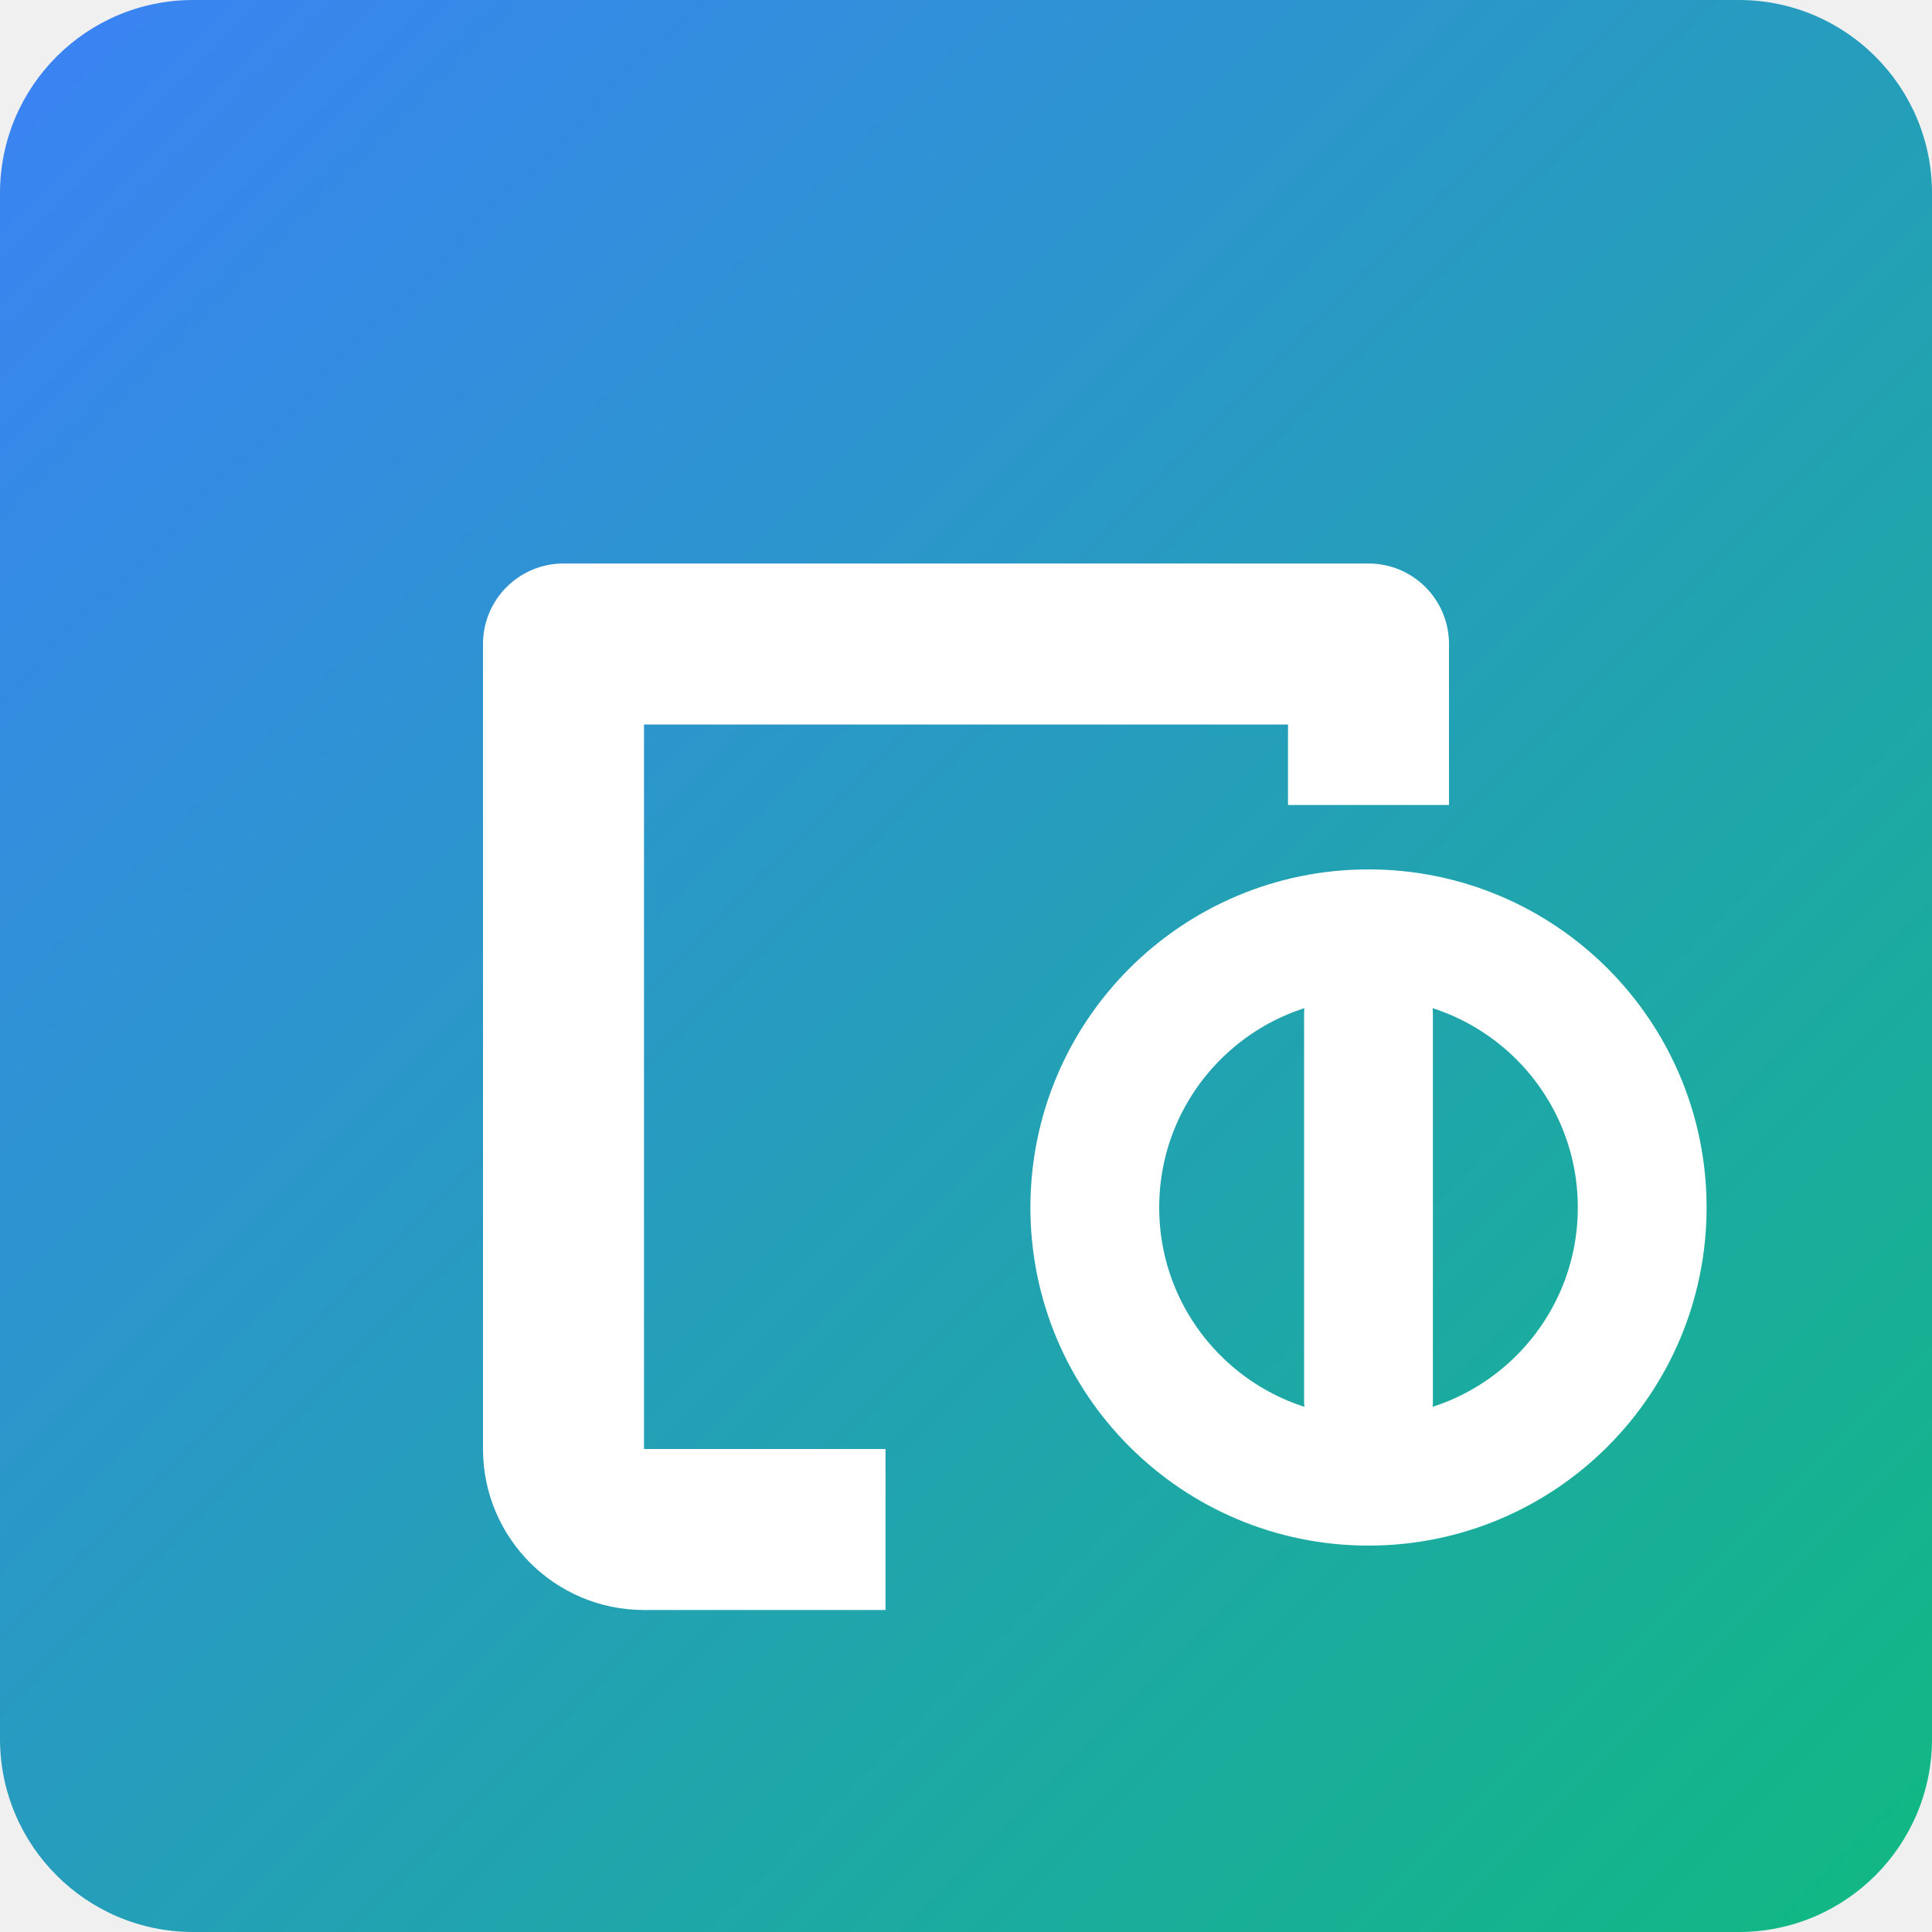
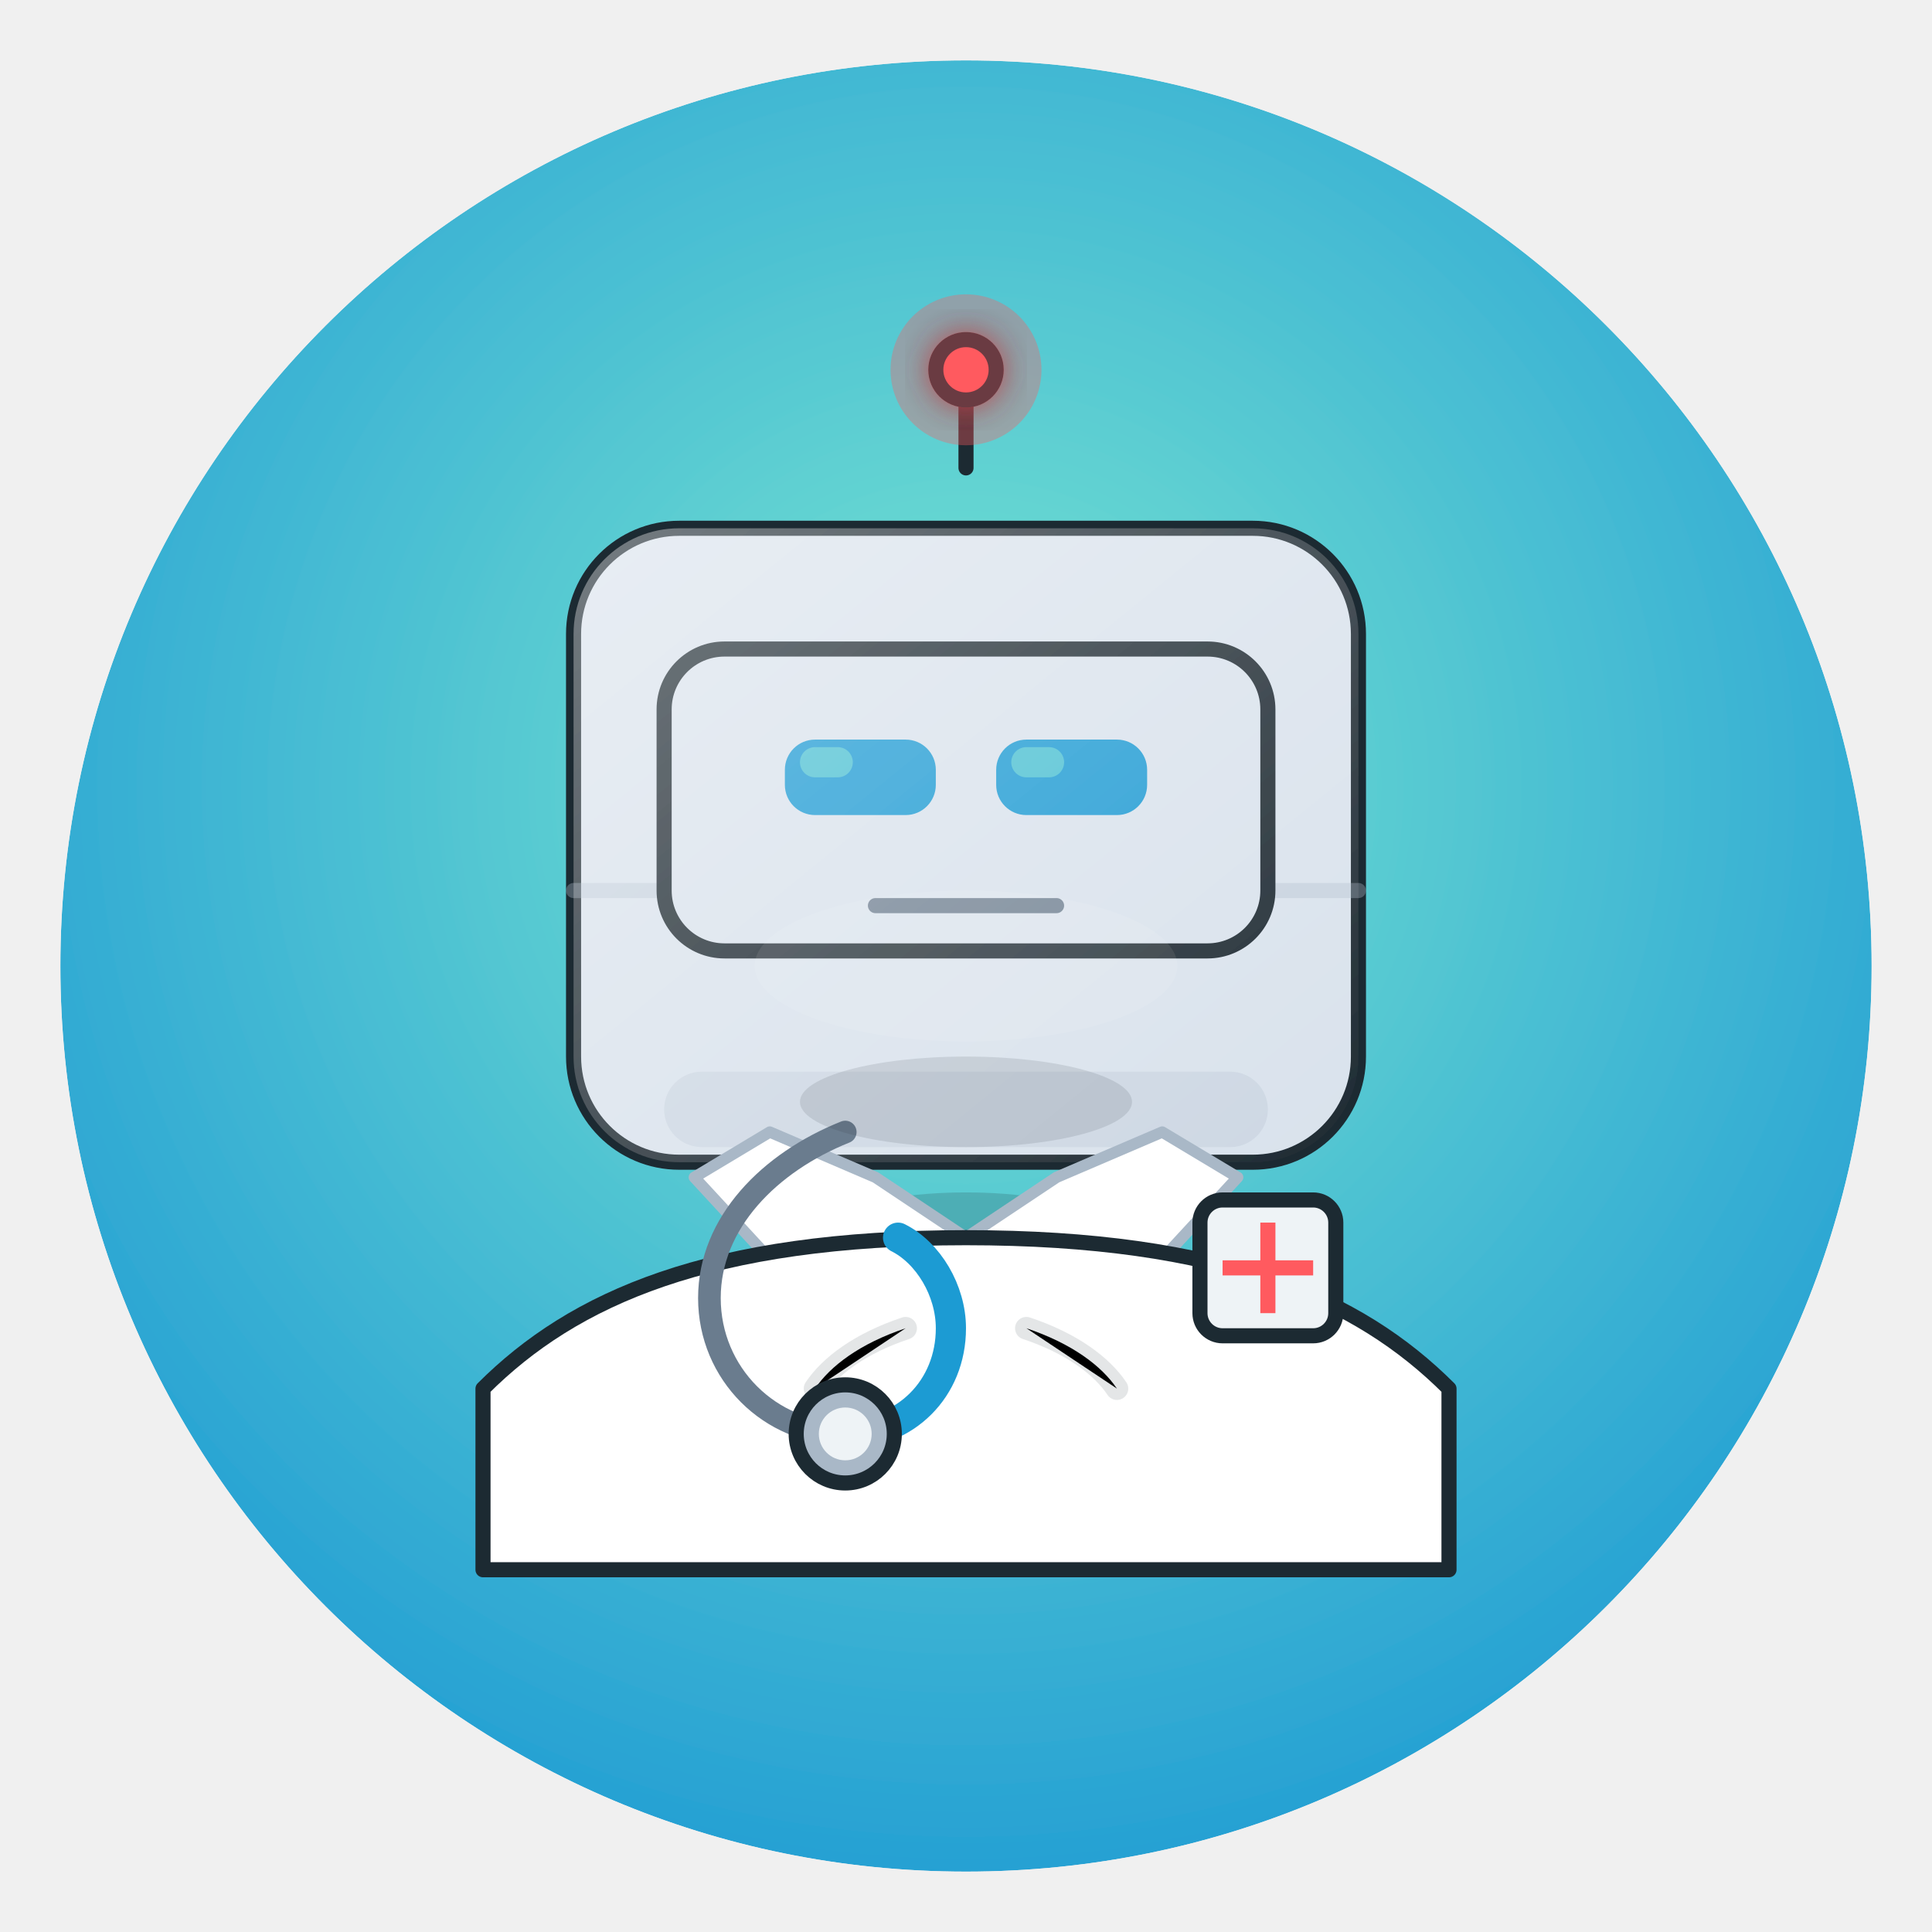
- <svg xmlns="http://www.w3.org/2000/svg" viewBox="0 0 240 240" width="240" height="240">
+ <svg xmlns="http://www.w3.org/2000/svg" viewBox="0 0 256 256" role="img" aria-labelledby="title desc">
  <defs>
-     <linearGradient id="g" x1="0" y1="0" x2="1" y2="1">
-       <stop offset="0" stop-color="#3B82F6" />
-       <stop offset="1" stop-color="#10B981" />
+     <radialGradient id="bgGrad" cx="50%" cy="40%" r="65%">
+       <stop offset="0" stop-color="#79E6D2" stop-opacity="1" />
+       <stop offset="1" stop-color="#1F9BD3" stop-opacity="1" />
+     </radialGradient>
+     <linearGradient id="helmetGloss" x1="0%" y1="0%" x2="100%" y2="100%">
+       <stop offset="0" stop-color="#FFFFFF" stop-opacity=".55" />
+       <stop offset="1" stop-color="#FFFFFF" stop-opacity="0" />
    </linearGradient>
+     <clipPath id="avatarClip">
+       <circle cx="128" cy="128" r="120" />
+     </clipPath>
+     <filter id="innerSoft" x="-20%" y="-20%" width="140%" height="140%">
+       <feFlood flood-color="#1E2A32" flood-opacity=".08" result="f" />
+       <feComposite in="f" in2="SourceAlpha" operator="in" result="mask" />
+       <feGaussianBlur in="mask" stdDeviation="2" result="blur" />
+       <feComposite in="SourceGraphic" in2="blur" operator="over" />
+     </filter>
+     <filter id="ledGlow" x="-50%" y="-50%" width="200%" height="200%">
+       <feGaussianBlur stdDeviation="2" result="g" />
+       <feMerge>
+         <feMergeNode in="g" />
+         <feMergeNode in="SourceGraphic" />
+       </feMerge>
+     </filter>
  </defs>
-   <rect rx="24" ry="24" width="240" height="240" fill="url(#g)" />
-   <g fill="#fff">
-     <path d="M70 70 h100 a10 10 0 0 1 10 10 v20 h-20 v-10 H80 v90 h30 v20 H80 a20 20 0 0 1-20-20 V80 a10 10 0 0 1 10-10z" />
-     <circle cx="170" cy="150" r="34" fill="none" stroke="#fff" stroke-width="16" />
-     <path d="M170 126 v48" stroke="#fff" stroke-width="16" stroke-linecap="round" />
+   <g id="icon" clip-path="url(#avatarClip)" filter="url(#innerSoft)">
+     <g id="bg" aria-label="Circular avatar background with blue-green gradient.">
+       <circle cx="128" cy="128" r="120" fill="url(#bgGrad)" />
+     </g>
+     <g id="subject_base" stroke="#1E2A32" stroke-width="2" stroke-linecap="round" stroke-linejoin="round" fill="none">
+       <ellipse cx="128" cy="168" rx="26" ry="10" fill="#1E2A32" opacity=".18" stroke="none" />
+       <rect x="76" y="70" width="104" height="84" rx="14" ry="14" fill="#D9E2EC" />
+       <path d="M76,118 h104" stroke="#A9B8C7" opacity=".35" />
+       <rect x="88" y="142" width="80" height="10" rx="5" fill="#A9B8C7" opacity=".25" stroke="none" />
+       <path d="M64 184c12-12 30-20 64-20s52 8 64 20v24H64z" fill="#FFFFFF" stroke="none" />
+     </g>
+     <g id="faceplate" stroke="#1E2A32" stroke-width="2" stroke-linecap="round" stroke-linejoin="round">
+       <rect x="88" y="86" width="80" height="40" rx="8" fill="#D9E2EC" />
+       <rect x="104" y="98" width="20" height="10" rx="4" fill="#1F9BD3" stroke="none" />
+       <rect x="132" y="98" width="20" height="10" rx="4" fill="#1F9BD3" stroke="none" />
+       <rect x="106" y="99" width="7" height="4" rx="2" fill="#79E6D2" opacity=".5" stroke="none" />
+       <rect x="134" y="99" width="7" height="4" rx="2" fill="#79E6D2" opacity=".5" stroke="none" />
+       <path d="M116 120h24" stroke="#6B7C8E" stroke-width="2" stroke-linecap="round" />
+       <g id="antenna" transform="translate(128 62)">
+         <path d="M0 0v-10" stroke="#1E2A32" stroke-width="2" />
+         <circle cx="0" cy="-13" r="4" fill="#FF5A5F" filter="url(#ledGlow)" />
+       </g>
+       <rect x="76" y="70" width="104" height="84" rx="14" fill="url(#helmetGloss)" stroke="none" opacity=".7" />
+     </g>
+     <g id="attire" stroke-linecap="round" stroke-linejoin="round">
+       <path d="M128 164l-18 18h36z" fill="#18B6A4" stroke="#1E2A32" stroke-width="2" />
+       <g id="coat">
+         <path d="M92 156l24 26 12-18-12-8-14-6z" fill="#FFFFFF" stroke="#A9B8C7" stroke-width="1.5" />
+         <path d="M164 156l-24 26-12-18 12-8 14-6z" fill="#FFFFFF" stroke="#A9B8C7" stroke-width="1.5" />
+         <path d="M64 184c12-12 30-20 64-20s52 8 64 20v24H64z" fill="#FFFFFF" stroke="#1E2A32" stroke-width="2" />
+         <path d="M120 176c-6 2-10 5-12 8" stroke="#1E2A32" stroke-opacity=".12" stroke-width="3" />
+         <path d="M136 176c6 2 10 5 12 8" stroke="#1E2A32" stroke-opacity=".12" stroke-width="3" />
+       </g>
+       <g id="stethoscope" fill="none">
+         <path d="M112 150c-10 4-18 12-18 22 0 10 8 18 18 18" stroke="#6B7C8E" stroke-width="3" />
+         <path d="M112 190c8 0 14-6 14-14 0-5-3-10-7-12" stroke="#1F9BD3" stroke-width="4" />
+         <circle cx="112" cy="190" r="6.5" fill="#A9B8C7" stroke="#1E2A32" stroke-width="2" />
+         <circle cx="112" cy="190" r="3.5" fill="#EEF3F6" stroke="none" />
+       </g>
+       <g id="badge" transform="translate(168 168)">
+         <rect x="-9" y="-9" width="18" height="18" rx="3" fill="#EEF3F6" stroke="#1E2A32" stroke-width="2" />
+         <path d="M-1  -6h2v5h5v2h-5v5h-2v-5h-5v-2h5z" fill="#FF5A5F" />
+       </g>
+     </g>
+     <g id="highlights">
+       <ellipse cx="128" cy="128" rx="28" ry="10" fill="#FFFFFF" opacity=".08" />
+     </g>
+     <g id="shadows">
+       <ellipse cx="128" cy="146" rx="22" ry="6" fill="#1E2A32" opacity=".12" />
+     </g>
+     <g id="fx" opacity=".35">
+       <circle cx="128" cy="49" r="10" fill="#FF5A5F" />
+     </g>
  </g>
</svg>
